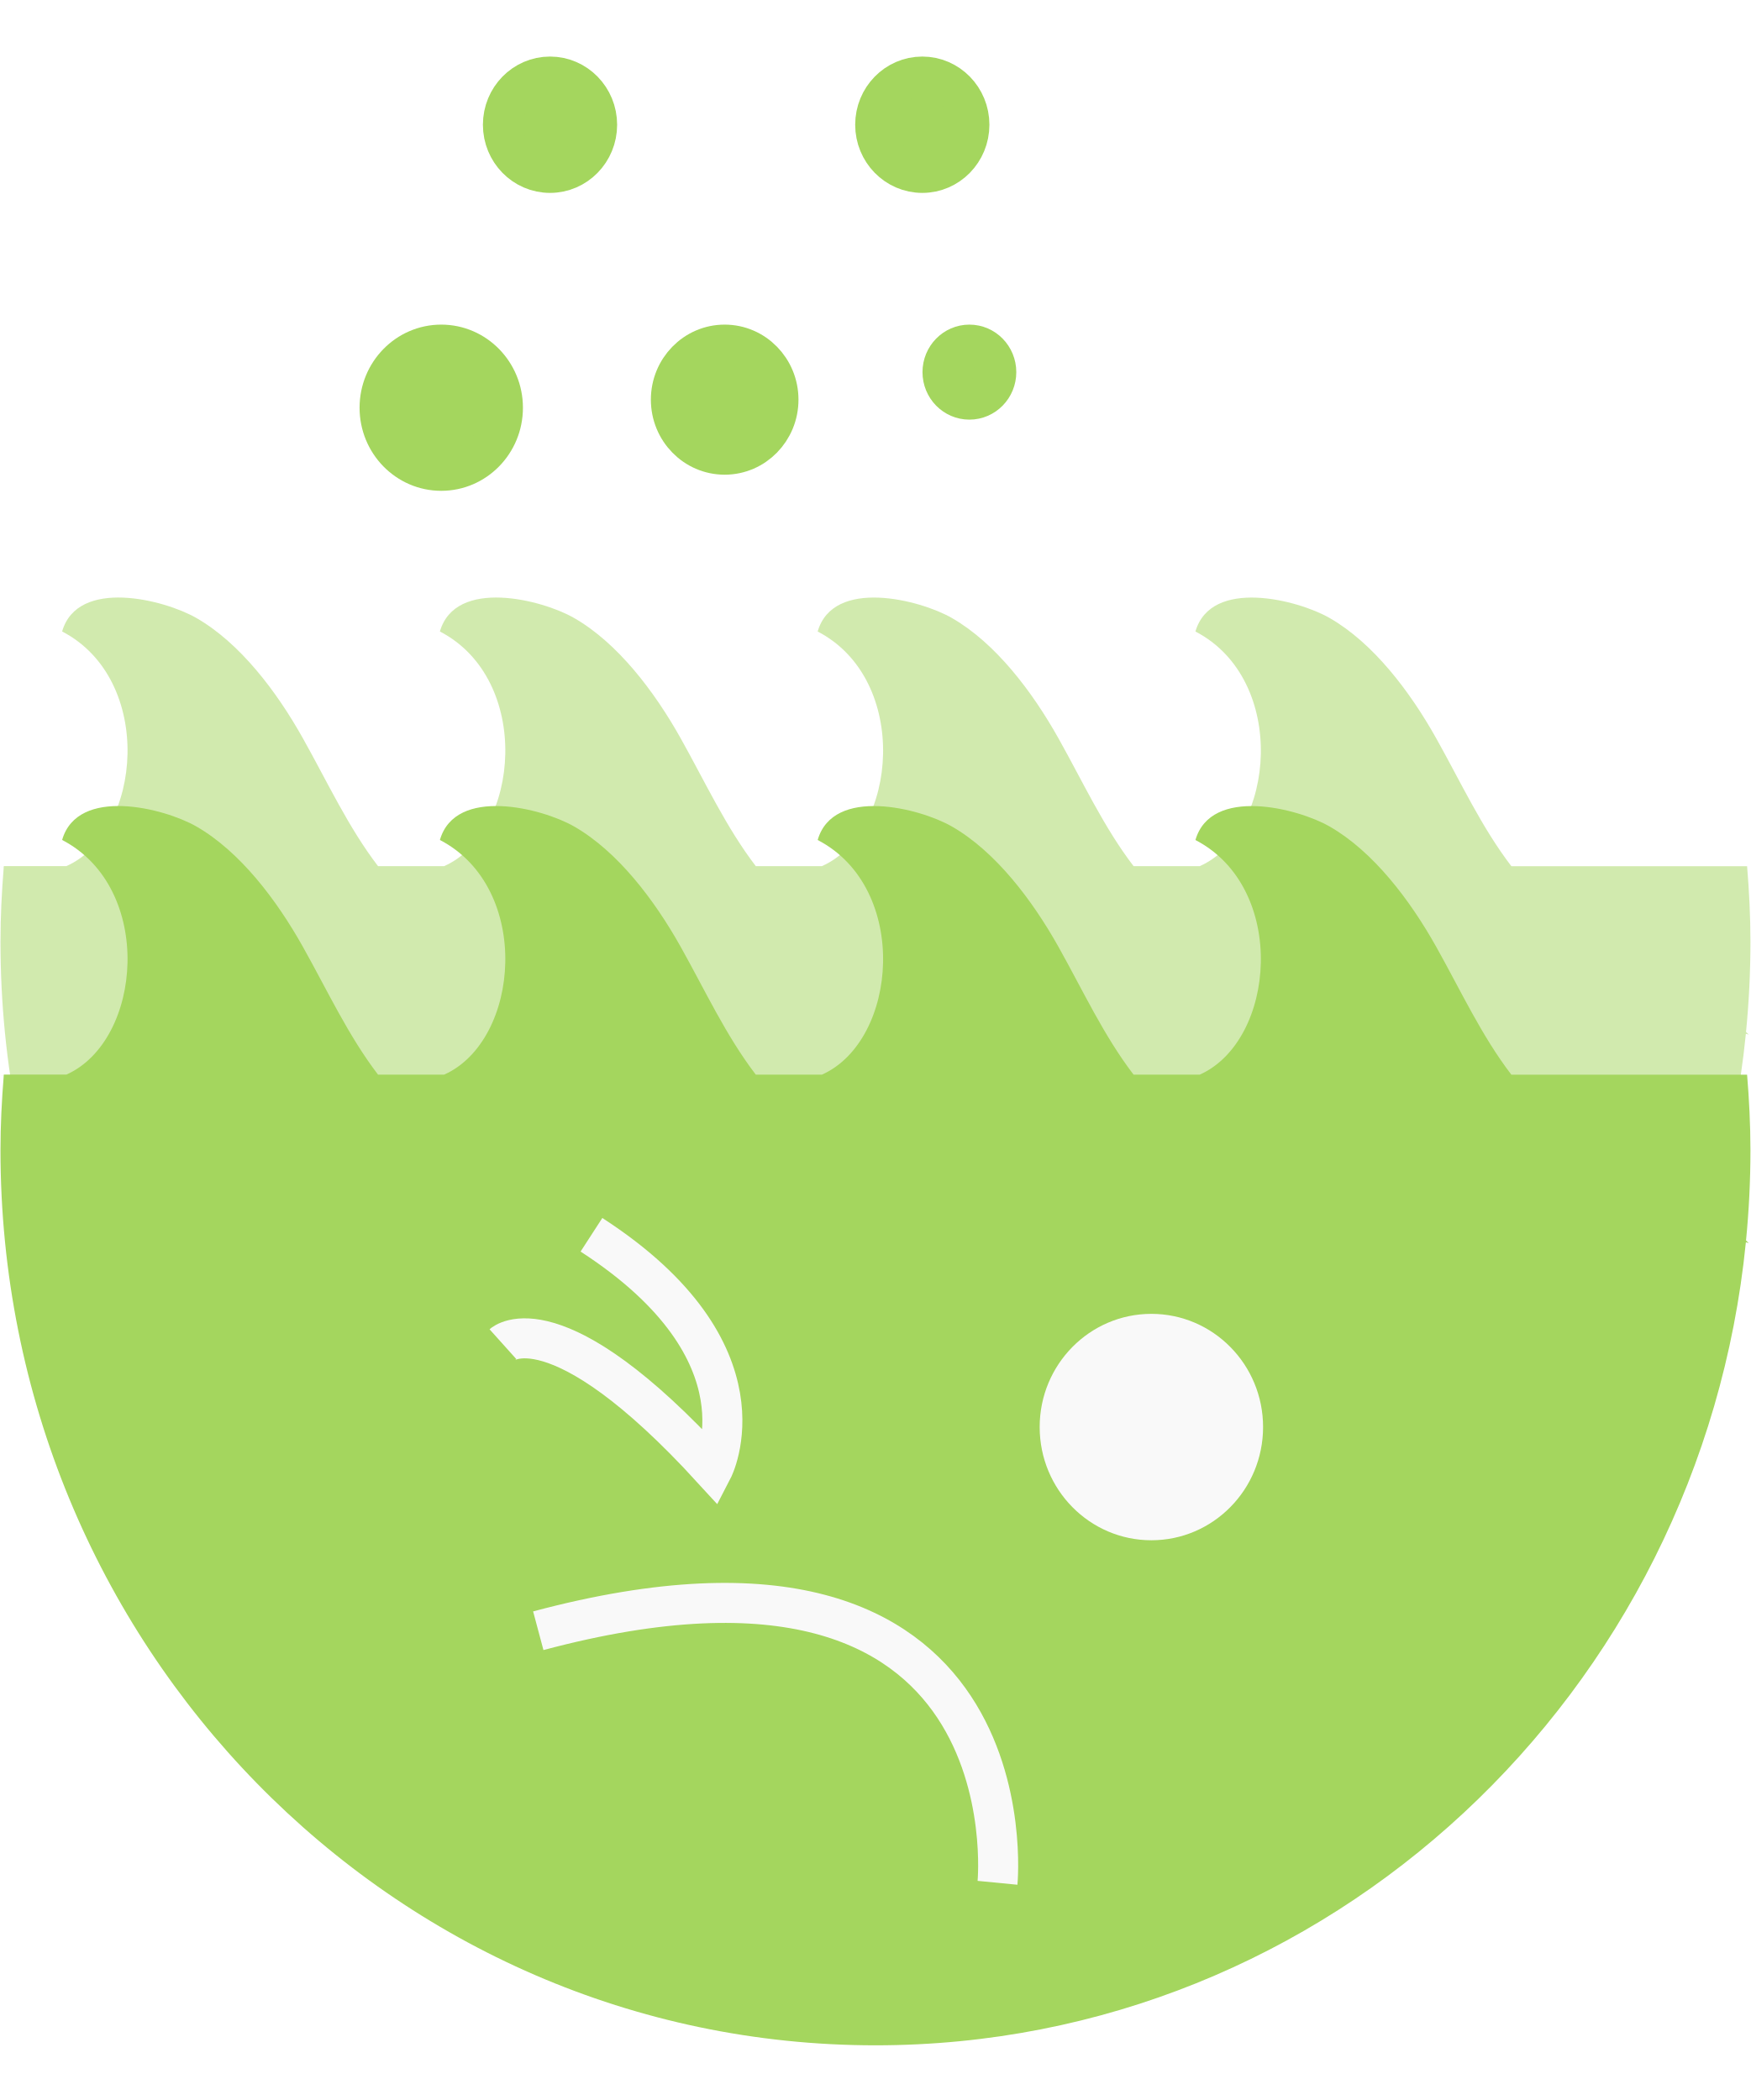
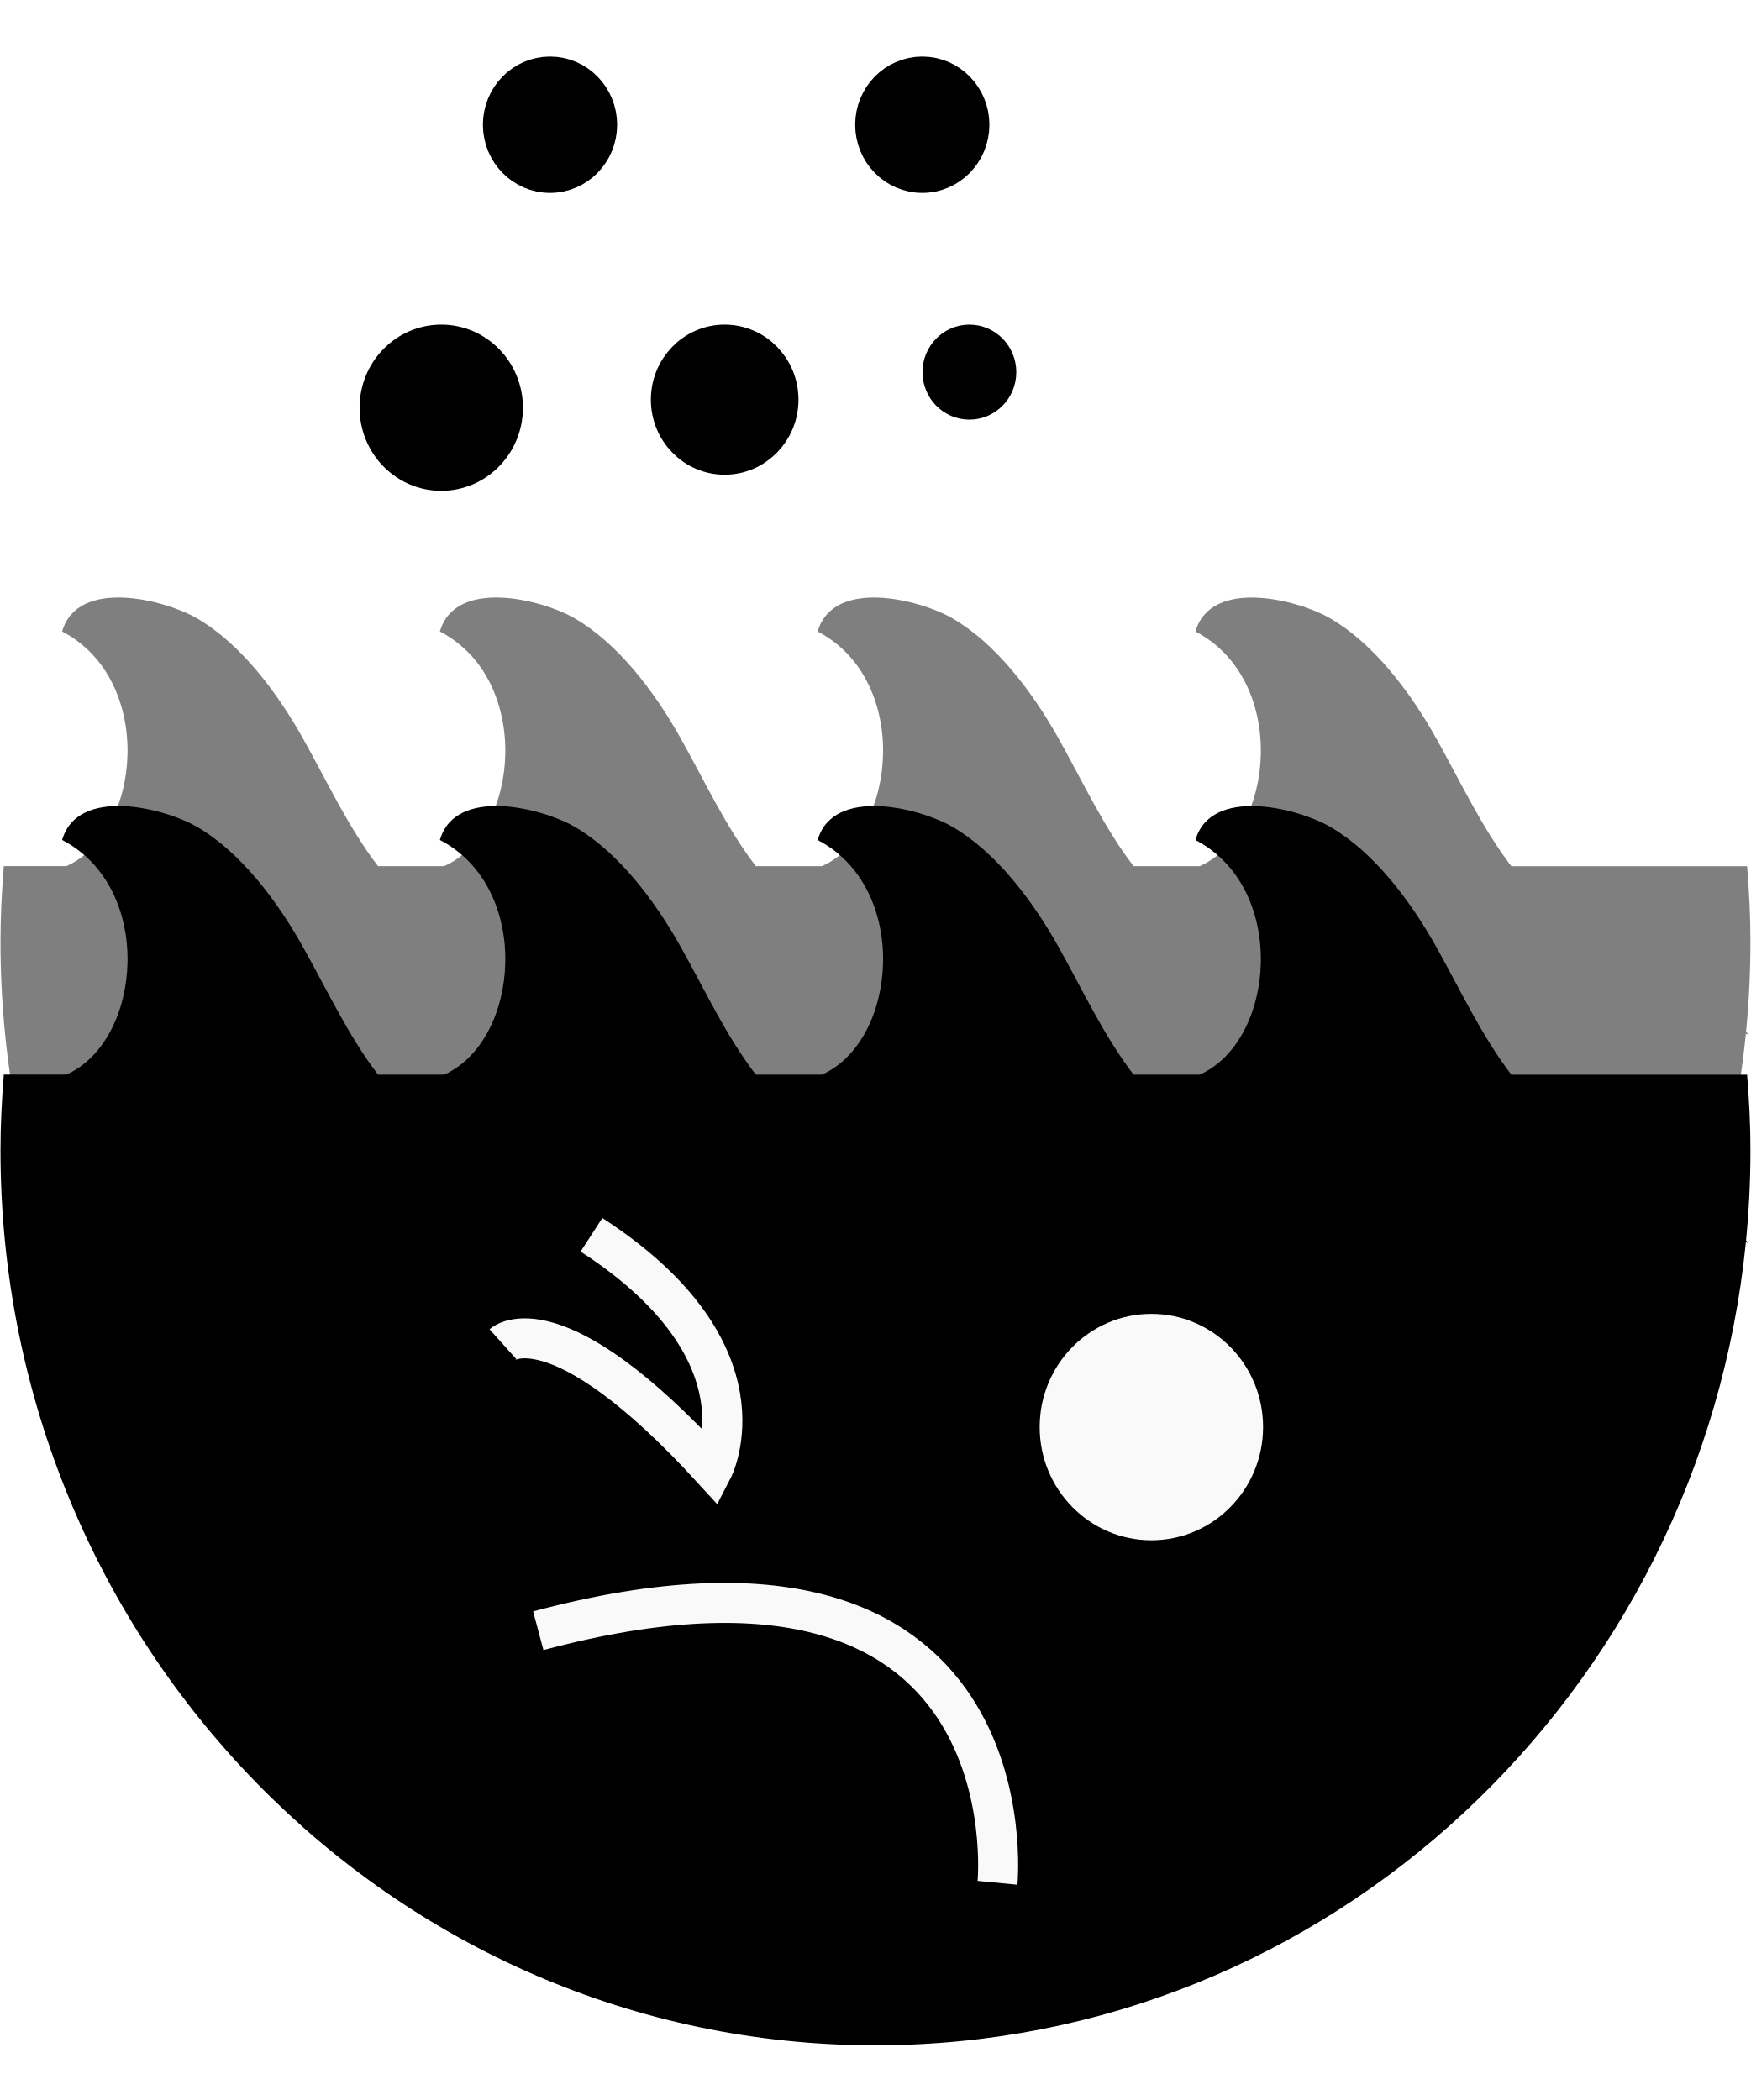
<svg xmlns="http://www.w3.org/2000/svg" width="50" height="60" viewBox="0 0 80 91" fill="none">
-   <path d="M79.798 44.676C79.931 43.321 80 41.946 80 40.555C80 39.389 79.941 38.238 79.847 37.097H69.073C67.71 35.315 66.763 33.258 65.641 31.255C64.441 29.112 62.764 26.897 60.77 25.753C59.3 24.909 55.346 23.908 54.635 26.369C58.867 28.569 58.308 35.546 54.83 37.096H51.808C50.444 35.314 49.498 33.257 48.376 31.254C47.175 29.111 45.499 26.896 43.505 25.752C42.034 24.908 38.081 23.907 37.37 26.369C41.602 28.568 41.043 35.545 37.564 37.095H34.542C33.179 35.313 32.232 33.256 31.11 31.253C29.91 29.11 28.233 26.896 26.24 25.752C24.769 24.907 20.815 23.906 20.105 26.368C24.336 28.567 23.777 35.544 20.299 37.095H17.277C15.915 35.313 14.967 33.255 13.844 31.252C12.645 29.109 10.968 26.895 8.975 25.751C7.504 24.907 3.55 23.906 2.839 26.367C7.071 28.567 6.512 35.543 3.033 37.094H0.174C0.172 37.116 0.172 37.139 0.169 37.163L0 37.116C0.057 37.137 0.113 37.149 0.169 37.167C0.079 38.283 0.022 39.41 0.022 40.551C0.022 63.149 17.925 81.469 40.011 81.469C60.709 81.469 77.732 65.38 79.791 44.758L79.925 44.796C79.884 44.755 79.839 44.718 79.798 44.676Z" fill="#A4D65E" fill-opacity="0.5" />
-   <path d="M79.798 54.208C79.931 52.852 80 51.477 80 50.086C80 48.921 79.941 47.769 79.847 46.628H69.073C67.71 44.846 66.763 42.789 65.641 40.786C64.441 38.643 62.764 36.428 60.77 35.284C59.3 34.44 55.346 33.44 54.635 35.901C58.867 38.099 58.308 45.077 54.83 46.627H51.808C50.444 44.845 49.498 42.788 48.376 40.785C47.175 38.642 45.499 36.428 43.505 35.283C42.034 34.439 38.081 33.439 37.37 35.9C41.602 38.099 41.043 45.076 37.564 46.627H34.542C33.179 44.844 32.232 42.787 31.11 40.784C29.91 38.641 28.233 36.427 26.24 35.282C24.769 34.438 20.815 33.438 20.105 35.899C24.336 38.098 23.777 45.075 20.299 46.626H17.277C15.915 44.843 14.967 42.787 13.844 40.784C12.645 38.641 10.968 36.426 8.975 35.282C7.504 34.437 3.55 33.438 2.839 35.898C7.071 38.097 6.512 45.075 3.033 46.625H0.174C0.172 46.648 0.172 46.671 0.169 46.694L0 46.648C0.057 46.668 0.113 46.68 0.169 46.697C0.079 47.814 0.022 48.941 0.022 50.082C0.022 72.68 17.925 91 40.011 91C60.709 91 77.732 74.911 79.791 54.29L79.925 54.326C79.884 54.288 79.839 54.249 79.798 54.208Z" fill="#A4D65E" />
+   <path d="M79.798 44.676C79.931 43.321 80 41.946 80 40.555C80 39.389 79.941 38.238 79.847 37.097H69.073C67.71 35.315 66.763 33.258 65.641 31.255C64.441 29.112 62.764 26.897 60.77 25.753C59.3 24.909 55.346 23.908 54.635 26.369C58.867 28.569 58.308 35.546 54.83 37.096H51.808C50.444 35.314 49.498 33.257 48.376 31.254C47.175 29.111 45.499 26.896 43.505 25.752C42.034 24.908 38.081 23.907 37.37 26.369C41.602 28.568 41.043 35.545 37.564 37.095H34.542C33.179 35.313 32.232 33.256 31.11 31.253C29.91 29.11 28.233 26.896 26.24 25.752C24.769 24.907 20.815 23.906 20.105 26.368C24.336 28.567 23.777 35.544 20.299 37.095H17.277C15.915 35.313 14.967 33.255 13.844 31.252C12.645 29.109 10.968 26.895 8.975 25.751C7.504 24.907 3.55 23.906 2.839 26.367C7.071 28.567 6.512 35.543 3.033 37.094H0.174C0.172 37.116 0.172 37.139 0.169 37.163L0 37.116C0.057 37.137 0.113 37.149 0.169 37.167C0.079 38.283 0.022 39.41 0.022 40.551C0.022 63.149 17.925 81.469 40.011 81.469C60.709 81.469 77.732 65.38 79.791 44.758L79.925 44.796C79.884 44.755 79.839 44.718 79.798 44.676Z" fill="currentColor" fill-opacity="0.5" />
+   <path d="M79.798 54.208C79.931 52.852 80 51.477 80 50.086C80 48.921 79.941 47.769 79.847 46.628H69.073C67.71 44.846 66.763 42.789 65.641 40.786C64.441 38.643 62.764 36.428 60.77 35.284C59.3 34.44 55.346 33.44 54.635 35.901C58.867 38.099 58.308 45.077 54.83 46.627H51.808C50.444 44.845 49.498 42.788 48.376 40.785C47.175 38.642 45.499 36.428 43.505 35.283C42.034 34.439 38.081 33.439 37.37 35.9C41.602 38.099 41.043 45.076 37.564 46.627H34.542C33.179 44.844 32.232 42.787 31.11 40.784C29.91 38.641 28.233 36.427 26.24 35.282C24.769 34.438 20.815 33.438 20.105 35.899C24.336 38.098 23.777 45.075 20.299 46.626H17.277C15.915 44.843 14.967 42.787 13.844 40.784C12.645 38.641 10.968 36.426 8.975 35.282C7.504 34.437 3.55 33.438 2.839 35.898C7.071 38.097 6.512 45.075 3.033 46.625H0.174C0.172 46.648 0.172 46.671 0.169 46.694L0 46.648C0.057 46.668 0.113 46.68 0.169 46.697C0.079 47.814 0.022 48.941 0.022 50.082C0.022 72.68 17.925 91 40.011 91C60.709 91 77.732 74.911 79.791 54.29L79.925 54.326C79.884 54.288 79.839 54.249 79.798 54.208Z" fill="currentColor" />
  <path d="M57.726 62.736C57.726 65.595 55.44 67.912 52.621 67.912C49.802 67.912 47.516 65.596 47.516 62.736C47.516 59.88 49.801 57.562 52.621 57.562C55.44 57.562 57.726 59.879 57.726 62.736Z" fill="#F9F9F9" />
  <path d="M45.589 83.571C45.589 83.571 47.303 65.982 24.601 72.048" stroke="#F9F9F9" stroke-width="1.829" stroke-miterlimit="10" />
  <path d="M22.985 58.948C22.985 58.948 25.375 56.803 32.57 64.677C32.57 64.677 35.346 59.331 27.031 53.947" stroke="#F9F9F9" stroke-width="1.829" stroke-miterlimit="10" />
-   <path d="M35.578 15.77C35.578 17.16 34.477 18.286 33.119 18.286C31.761 18.286 30.661 17.16 30.661 15.77C30.661 14.381 31.761 13.254 33.119 13.254C34.477 13.254 35.578 14.38 35.578 15.77Z" fill="#A4D65E" stroke="#A4D65E" stroke-width="1.829" stroke-miterlimit="10" />
-   <path d="M45.533 14.512C45.533 15.207 44.983 15.769 44.304 15.769C43.625 15.769 43.075 15.207 43.075 14.512C43.075 13.818 43.625 13.254 44.304 13.254C44.983 13.254 45.533 13.818 45.533 14.512Z" fill="#A4D65E" stroke="#A4D65E" stroke-width="1.829" stroke-miterlimit="10" />
-   <path d="M44.304 3.202C44.304 4.419 43.34 5.404 42.152 5.404C40.963 5.404 39.999 4.419 39.999 3.202C39.999 1.986 40.963 1 42.152 1C43.34 1 44.304 1.986 44.304 3.202Z" fill="#A4D65E" stroke="#A4D65E" stroke-width="1.829" stroke-miterlimit="10" />
-   <path d="M22.985 16.139C22.985 17.732 21.723 19.023 20.166 19.023C18.61 19.023 17.348 17.732 17.348 16.139C17.348 14.546 18.61 13.254 20.166 13.254C21.723 13.254 22.985 14.546 22.985 16.139Z" fill="#A4D65E" stroke="#A4D65E" stroke-width="1.829" stroke-miterlimit="10" />
-   <path d="M27.29 3.203C27.29 4.419 26.326 5.404 25.138 5.404C23.949 5.404 22.985 4.419 22.985 3.203C22.985 1.986 23.949 1 25.138 1C26.326 1 27.29 1.986 27.29 3.203Z" fill="#A4D65E" stroke="#A4D65E" stroke-width="1.829" stroke-miterlimit="10" />
+   <path d="M35.578 15.77C35.578 17.16 34.477 18.286 33.119 18.286C31.761 18.286 30.661 17.16 30.661 15.77C30.661 14.381 31.761 13.254 33.119 13.254C34.477 13.254 35.578 14.38 35.578 15.77Z" fill="currentColor" stroke="currentColor" stroke-width="1.829" stroke-miterlimit="10" />
+   <path d="M45.533 14.512C45.533 15.207 44.983 15.769 44.304 15.769C43.625 15.769 43.075 15.207 43.075 14.512C43.075 13.818 43.625 13.254 44.304 13.254C44.983 13.254 45.533 13.818 45.533 14.512Z" fill="currentColor" stroke="currentColor" stroke-width="1.829" stroke-miterlimit="10" />
+   <path d="M44.304 3.202C44.304 4.419 43.34 5.404 42.152 5.404C40.963 5.404 39.999 4.419 39.999 3.202C39.999 1.986 40.963 1 42.152 1C43.34 1 44.304 1.986 44.304 3.202Z" fill="currentColor" stroke="currentColor" stroke-width="1.829" stroke-miterlimit="10" />
+   <path d="M22.985 16.139C22.985 17.732 21.723 19.023 20.166 19.023C18.61 19.023 17.348 17.732 17.348 16.139C17.348 14.546 18.61 13.254 20.166 13.254C21.723 13.254 22.985 14.546 22.985 16.139Z" fill="currentColor" stroke="currentColor" stroke-width="1.829" stroke-miterlimit="10" />
+   <path d="M27.29 3.203C27.29 4.419 26.326 5.404 25.138 5.404C23.949 5.404 22.985 4.419 22.985 3.203C22.985 1.986 23.949 1 25.138 1C26.326 1 27.29 1.986 27.29 3.203Z" fill="currentColor" stroke="currentColor" stroke-width="1.829" stroke-miterlimit="10" />
</svg>
